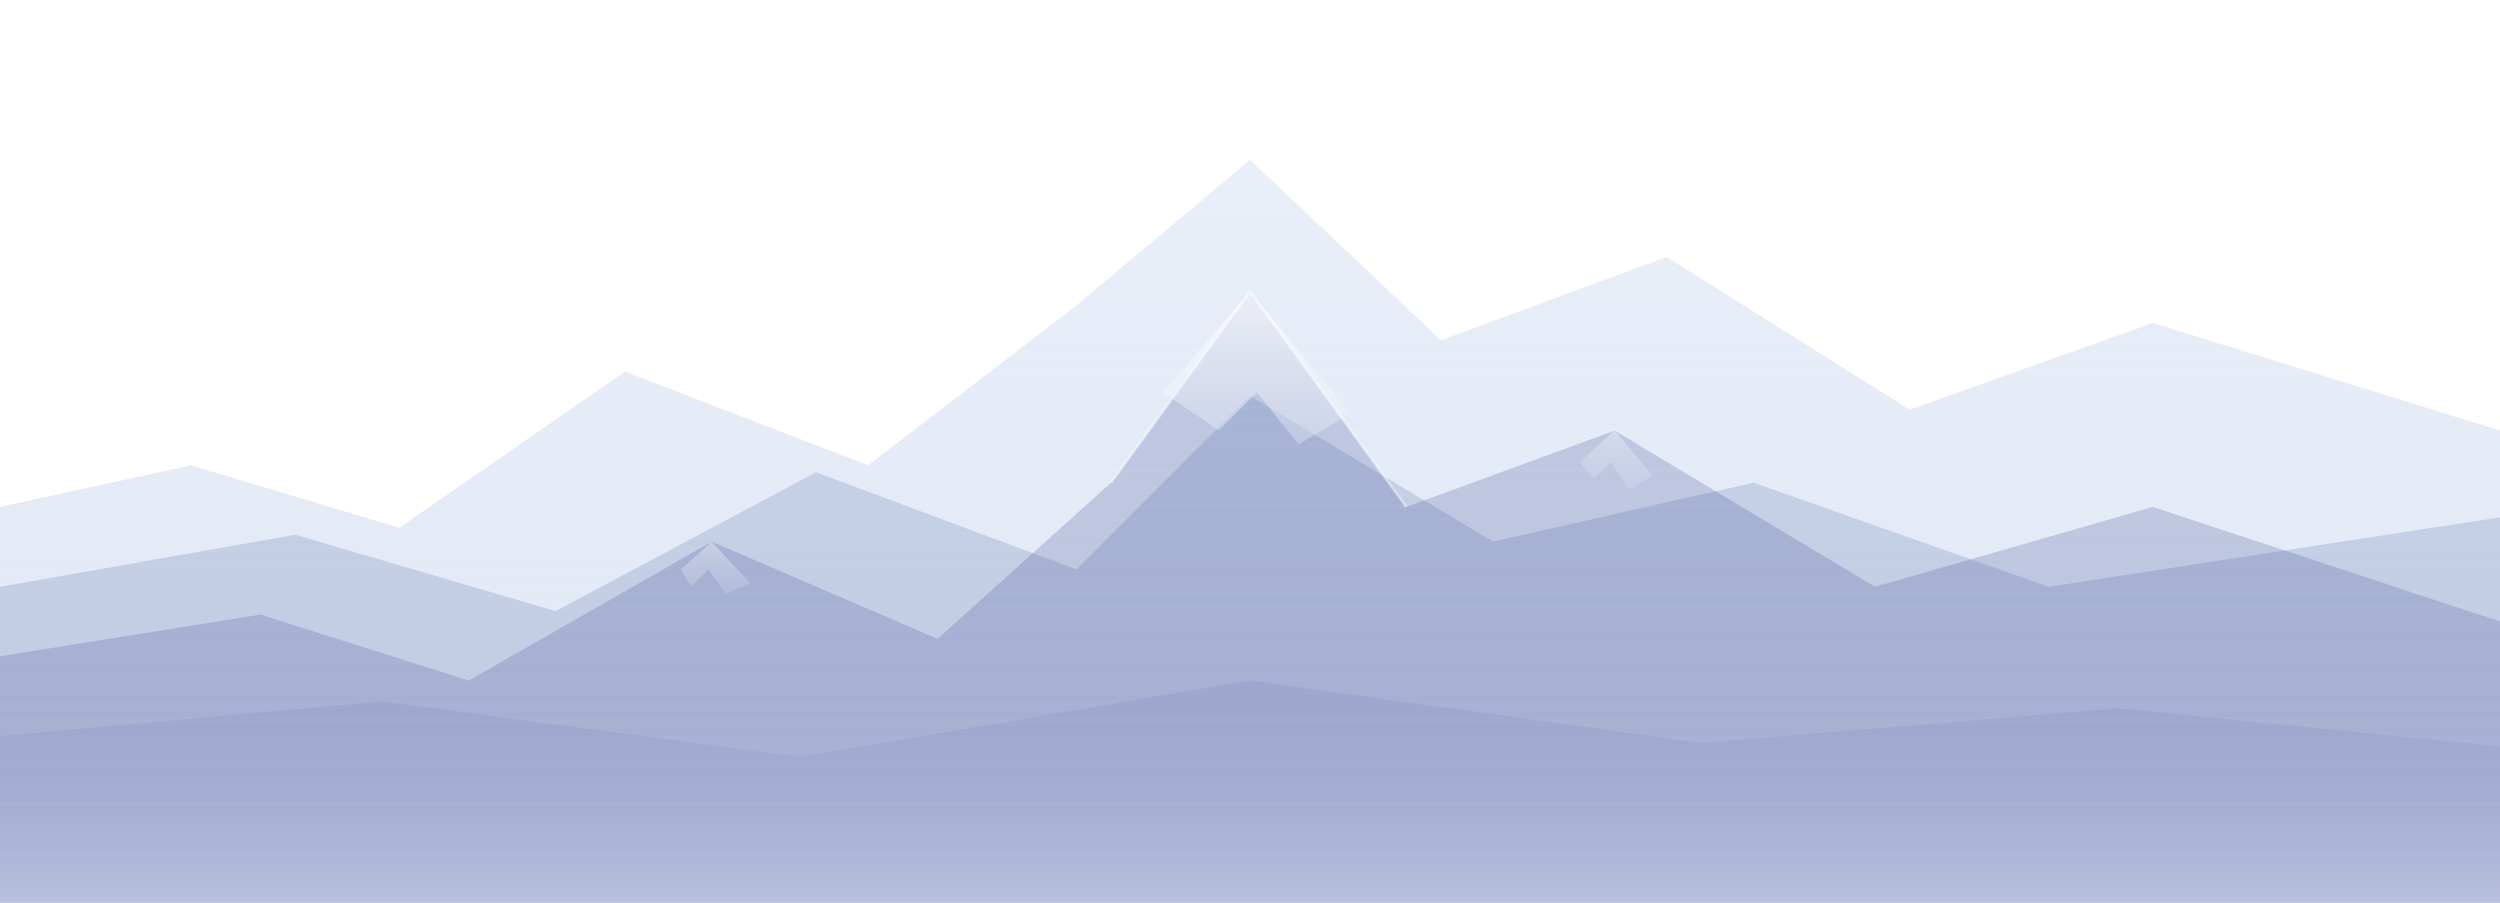
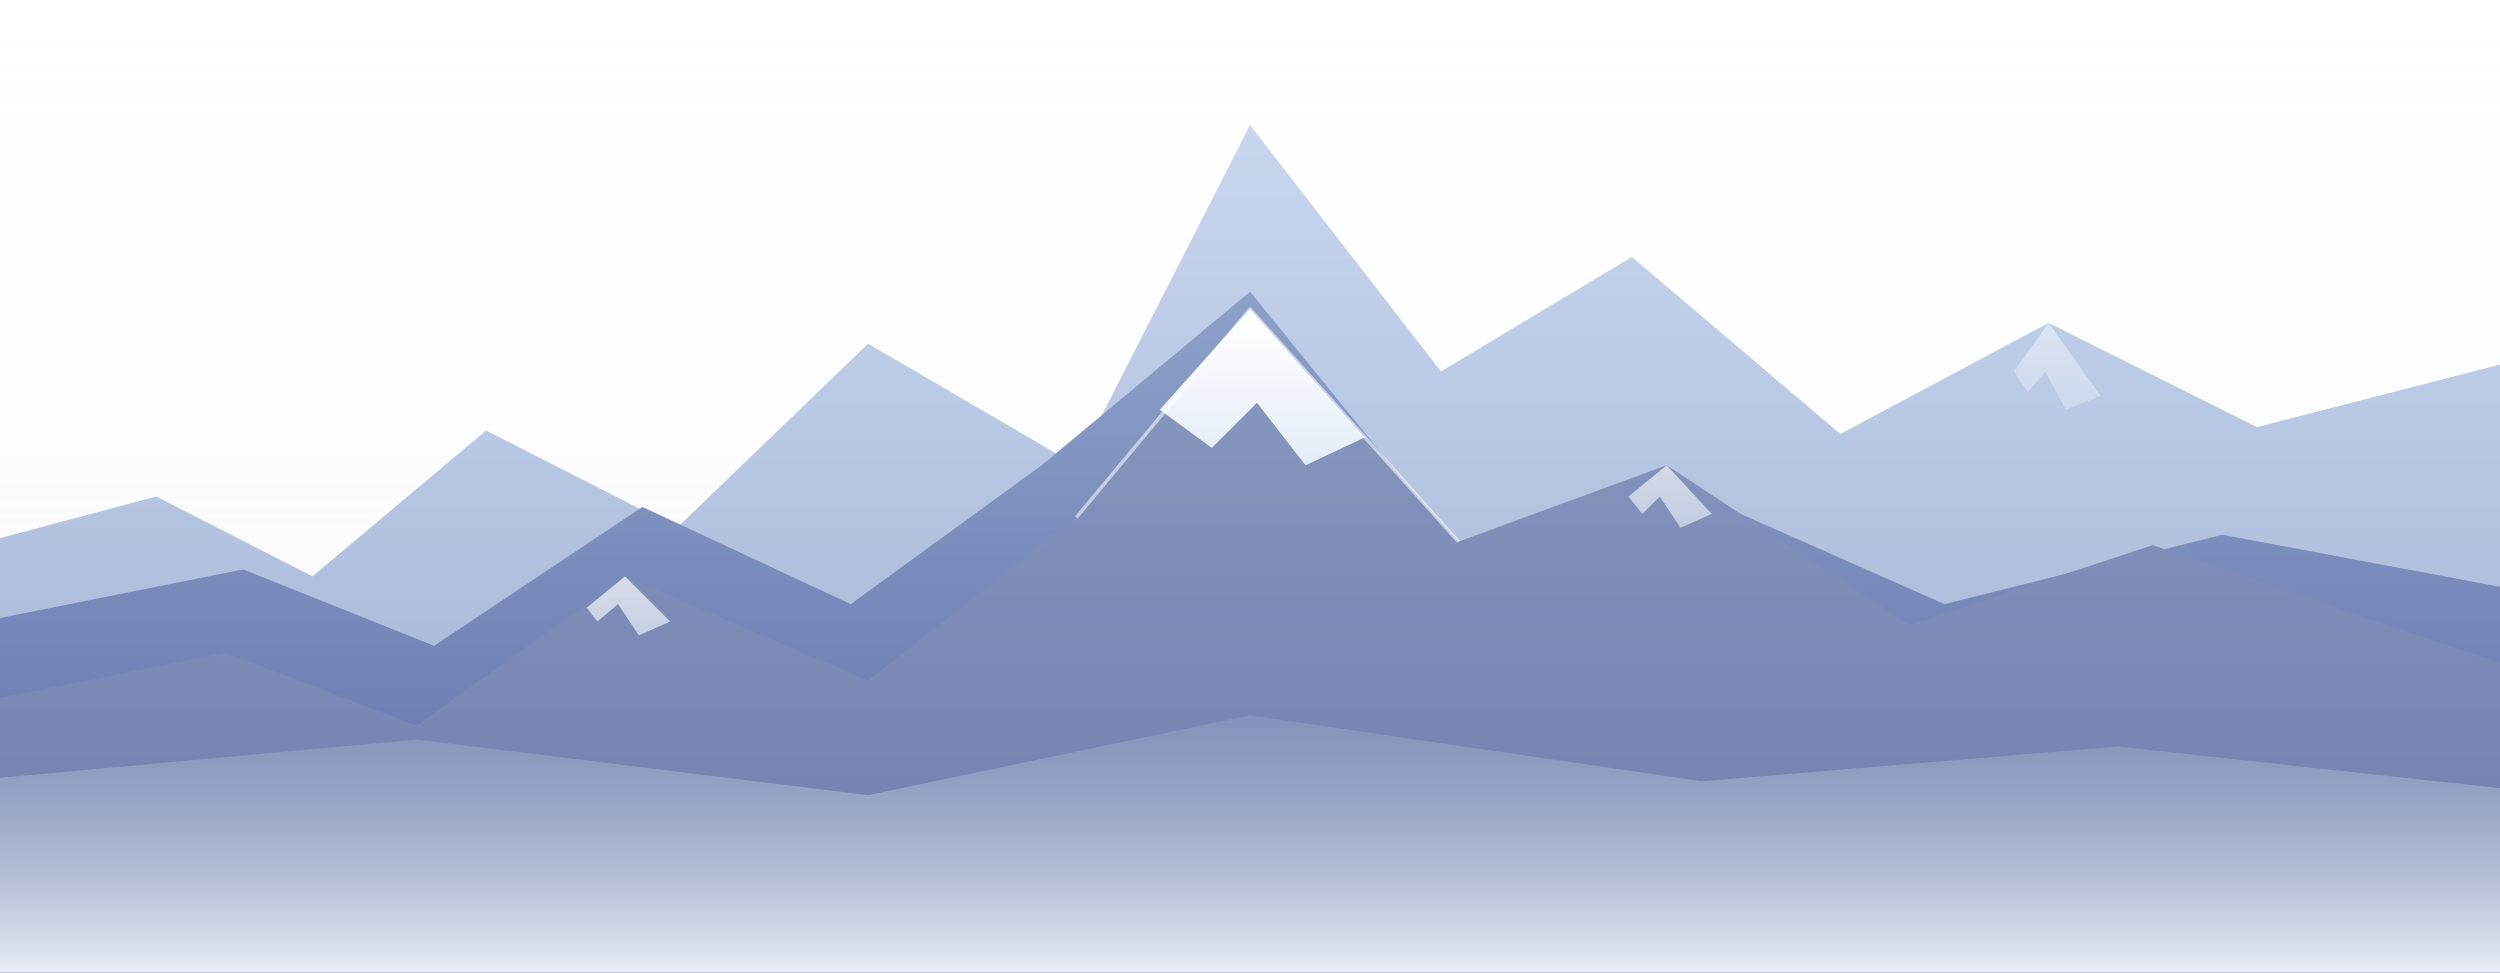
- <svg xmlns="http://www.w3.org/2000/svg" viewBox="0 0 1440 520" preserveAspectRatio="xMidYMax meet">
+ <svg xmlns="http://www.w3.org/2000/svg" viewBox="0 0 1440 560" preserveAspectRatio="xMidYMax meet">
  <defs>
+     <linearGradient id="heroSky" x1="0" y1="0" x2="0" y2="1">
+       <stop offset="0%" stop-color="#f7f9fd" stop-opacity="0" />
+       <stop offset="100%" stop-color="#d5e0f4" stop-opacity="0.35" />
+     </linearGradient>
    <linearGradient id="heroFar" x1="0" y1="0" x2="0" y2="1">
-       <stop offset="0%" stop-color="#d7e2f4" stop-opacity="0.55" />
-       <stop offset="100%" stop-color="#b7c7e4" stop-opacity="0.4" />
+       <stop offset="0%" stop-color="#c9d6ee" />
+       <stop offset="100%" stop-color="#9aadd0" />
    </linearGradient>
    <linearGradient id="heroMid" x1="0" y1="0" x2="0" y2="1">
-       <stop offset="0%" stop-color="#9aadd0" stop-opacity="0.42" />
-       <stop offset="100%" stop-color="#7386b8" stop-opacity="0.28" />
+       <stop offset="0%" stop-color="#8ea0c8" />
+       <stop offset="100%" stop-color="#5d6eaa" />
    </linearGradient>
    <linearGradient id="heroNear" x1="0" y1="0" x2="0" y2="1">
-       <stop offset="0%" stop-color="#6d7ab8" stop-opacity="0.32" />
-       <stop offset="52%" stop-color="#3f4a96" stop-opacity="0.22" />
-       <stop offset="100%" stop-color="#2e3192" stop-opacity="0.16" />
+       <stop offset="0%" stop-color="#8a99c0" />
+       <stop offset="100%" stop-color="#6d7cac" />
    </linearGradient>
    <linearGradient id="heroFoot" x1="0" y1="0" x2="0" y2="1">
-       <stop offset="0%" stop-color="#2e3192" stop-opacity="0.08" />
-       <stop offset="100%" stop-color="#eef3fb" stop-opacity="0.2" />
+       <stop offset="0%" stop-color="#9aa8c8" stop-opacity="0.35" />
+       <stop offset="100%" stop-color="#f5f8fc" stop-opacity="0.9" />
    </linearGradient>
    <linearGradient id="heroSnow" x1="0" y1="0" x2="0" y2="1">
-       <stop offset="0%" stop-color="#ffffff" stop-opacity="0.7" />
-       <stop offset="100%" stop-color="#e8eef8" stop-opacity="0.35" />
+       <stop offset="0%" stop-color="#ffffff" />
+       <stop offset="100%" stop-color="#e4ecf8" />
    </linearGradient>
  </defs>
-   <path fill="url(#heroFar)" d="M0 520 L0 292 L110 268 L230 304 L360 214 L500 268 L620 176 L720 92 L830 196 L960 148 L1100 236 L1240 186 L1440 248 L1440 520Z" />
-   <path fill="url(#heroMid)" d="M0 520 L0 338 L170 308 L320 352 L470 272 L620 328 L720 228 L860 312 L1010 278 L1180 338 L1440 298 L1440 520Z" />
-   <path fill="url(#heroNear)" d="M0 520 L0 378 L150 354 L270 392 L410 312 L540 368 L640 278 L720 168 L810 292 L930 248 L1080 338 L1240 292 L1440 358 L1440 520Z" />
-   <path fill="url(#heroSnow)" d="M670 226 L720 168 L778 238 L748 256 L724 226 L702 248Z" />
-   <path fill="url(#heroSnow)" opacity="0.55" d="M392 328 L410 312 L432 336 L418 342 L408 328 L398 338Z" />
-   <path fill="url(#heroSnow)" opacity="0.5" d="M910 266 L930 248 L952 274 L938 282 L928 266 L918 276Z" />
-   <path fill="none" stroke="rgba(255,255,255,0.45)" stroke-width="1.5" stroke-linejoin="round" d="M640 278 L720 168 L810 292" />
-   <path fill="url(#heroFoot)" d="M0 520 L0 424 L220 404 L460 436 L720 392 L980 428 L1220 408 L1440 430 L1440 520Z" />
+   <rect width="1440" height="560" fill="url(#heroSky)" />
+   <path fill="url(#heroFar)" d="M0 560 L0 310 L90 286 L180 332 L280 248 L390 304 L500 198 L620 268 L720 72 L830 214 L940 148 L1060 250 L1180 186 L1300 246 L1440 210 L1440 560Z" />
+   <path fill="url(#heroMid)" d="M0 560 L0 356 L140 328 L250 372 L370 292 L490 348 L600 268 L720 168 L850 328 L980 286 L1120 348 L1280 308 L1440 338 L1440 560Z" />
+   <path fill="url(#heroNear)" d="M0 560 L0 402 L130 376 L240 418 L360 332 L500 392 L620 298 L720 178 L840 312 L960 268 L1100 360 L1240 314 L1440 382 L1440 560Z" />
+   <path fill="url(#heroSnow)" d="M668 236 L720 178 L786 252 L752 268 L724 232 L698 258Z" />
+   <path fill="url(#heroSnow)" opacity="0.7" d="M338 350 L360 332 L386 358 L368 366 L356 348 L344 358Z" />
+   <path fill="url(#heroSnow)" opacity="0.65" d="M938 286 L960 268 L986 296 L968 304 L956 286 L946 296Z" />
+   <path fill="url(#heroSnow)" opacity="0.45" d="M1160 214 L1180 186 L1210 228 L1190 236 L1178 214 L1168 226Z" />
+   <path fill="none" stroke="rgba(255,255,255,0.55)" stroke-width="2" stroke-linejoin="round" d="M620 298 L720 178 L840 312" />
+   <path fill="url(#heroFoot)" d="M0 560 L0 448 L240 426 L500 458 L720 412 L980 450 L1220 430 L1440 454 L1440 560Z" />
</svg>
